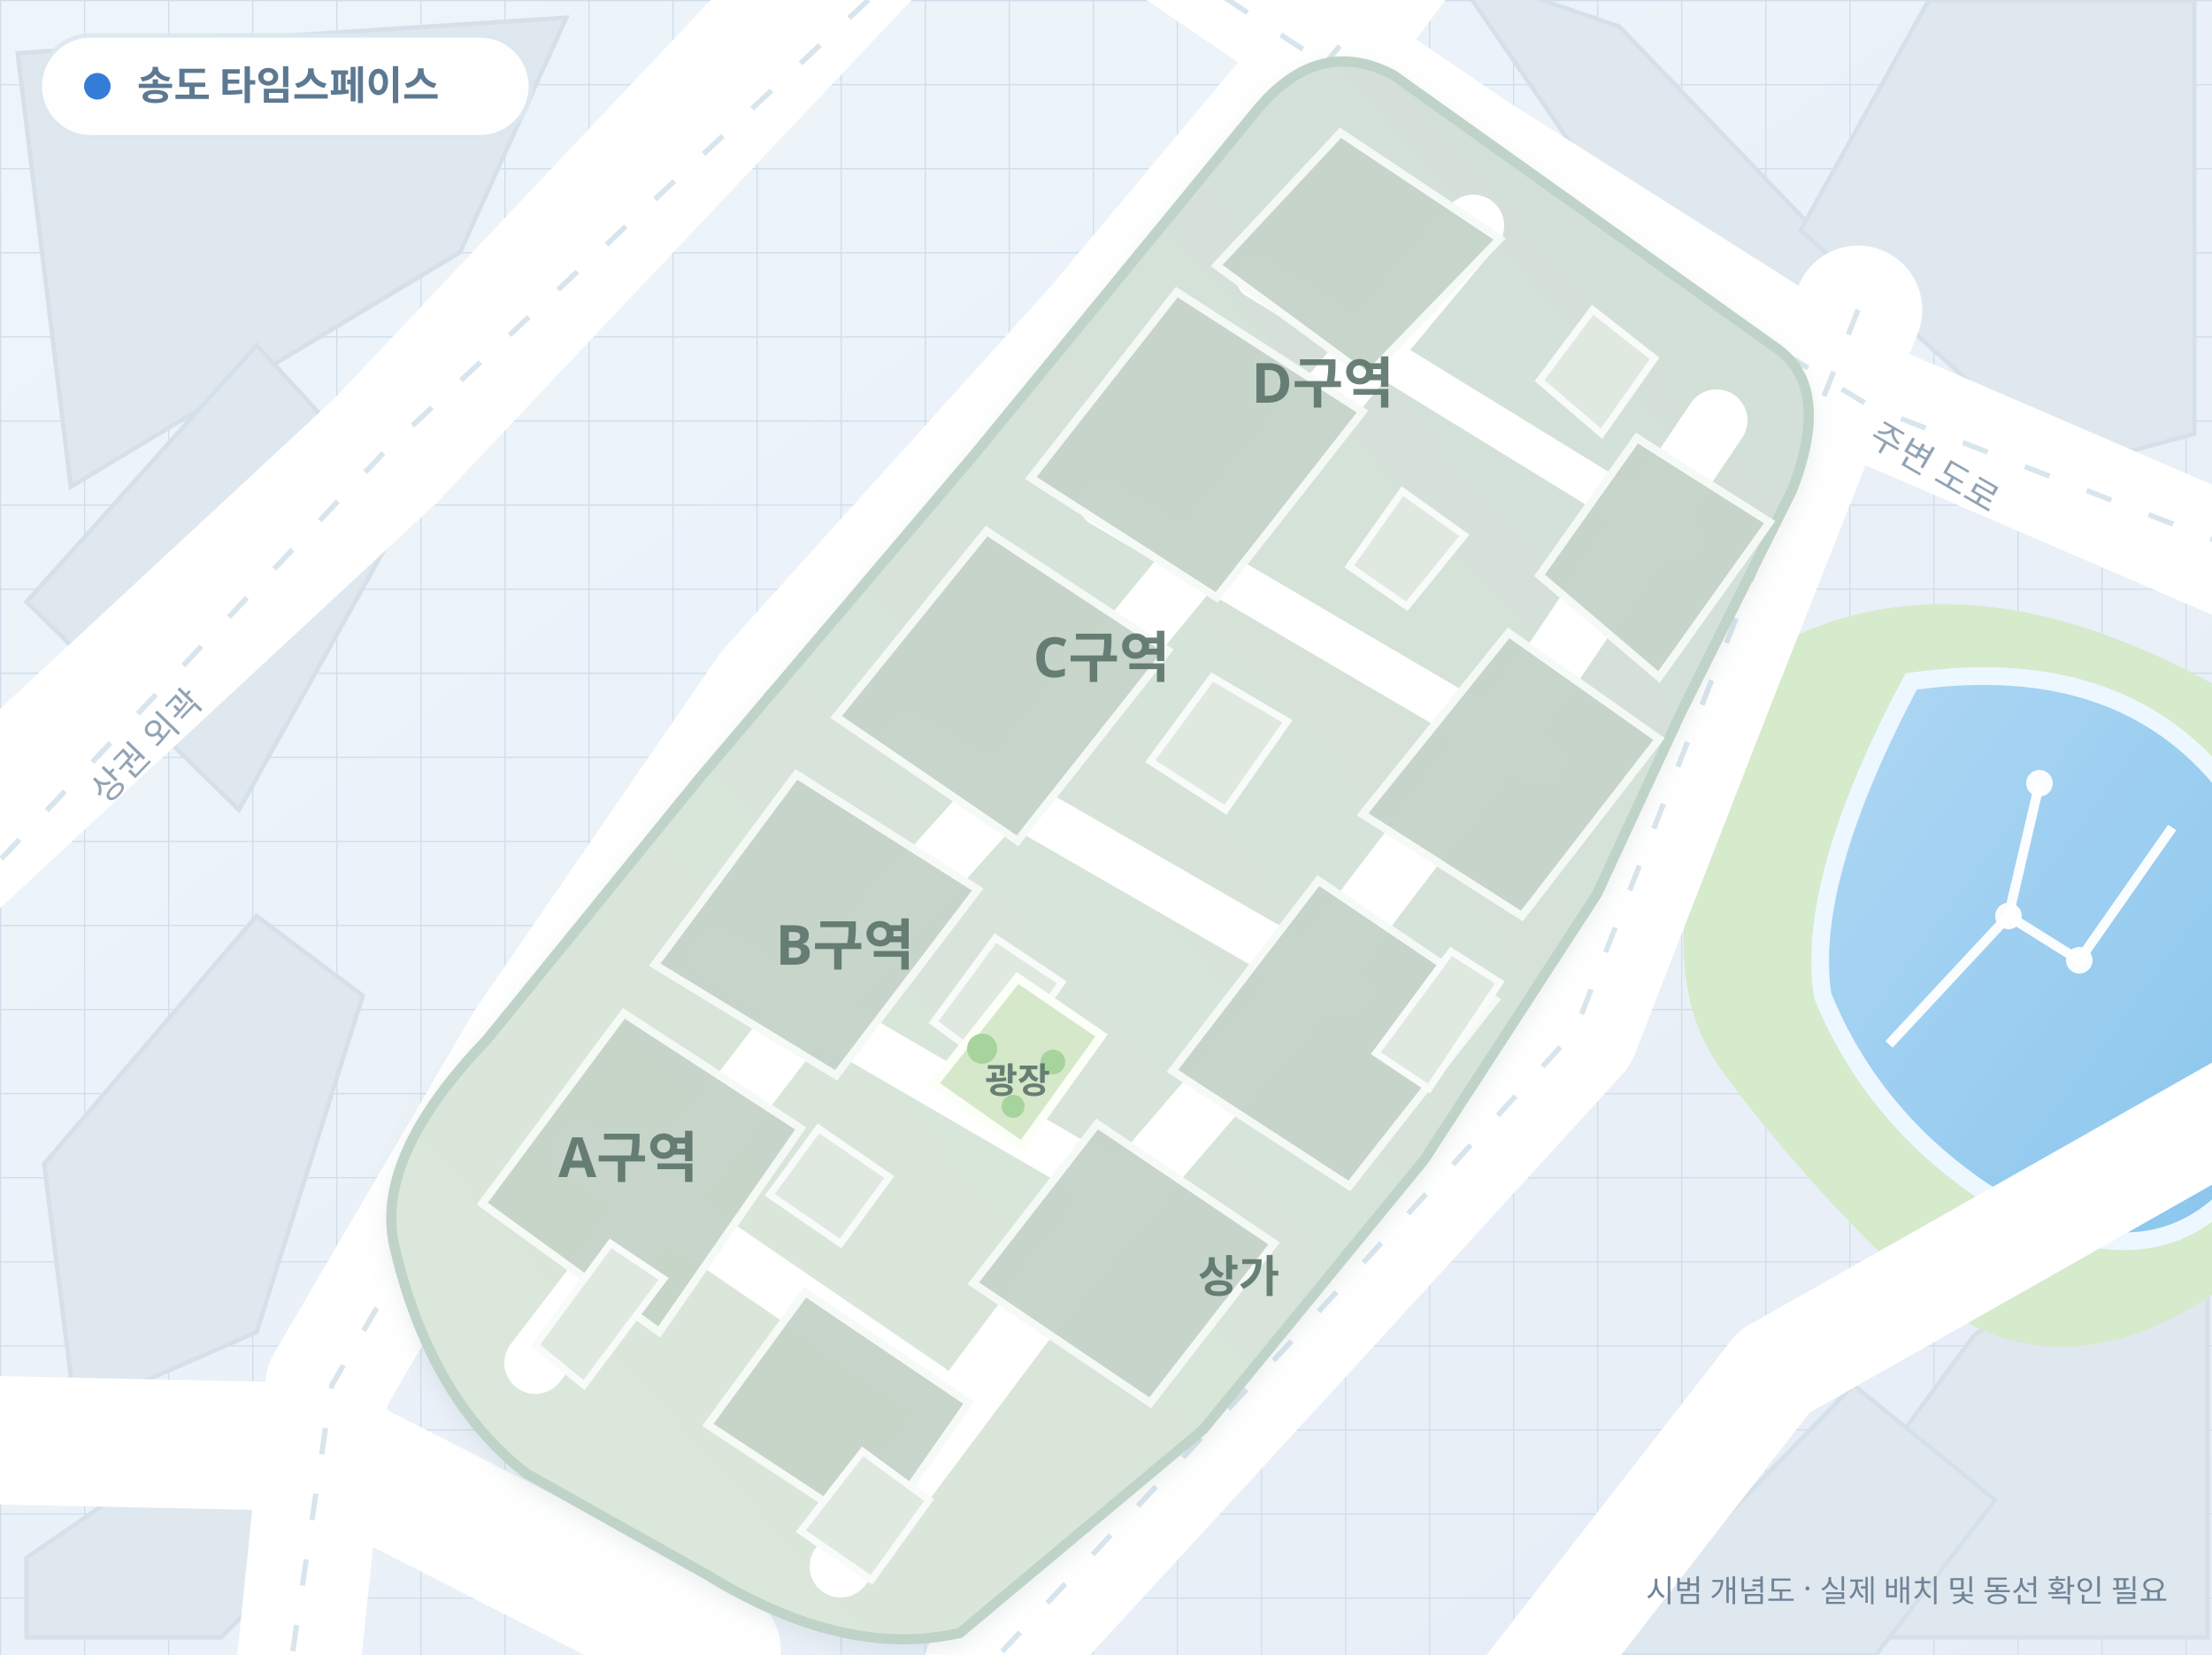
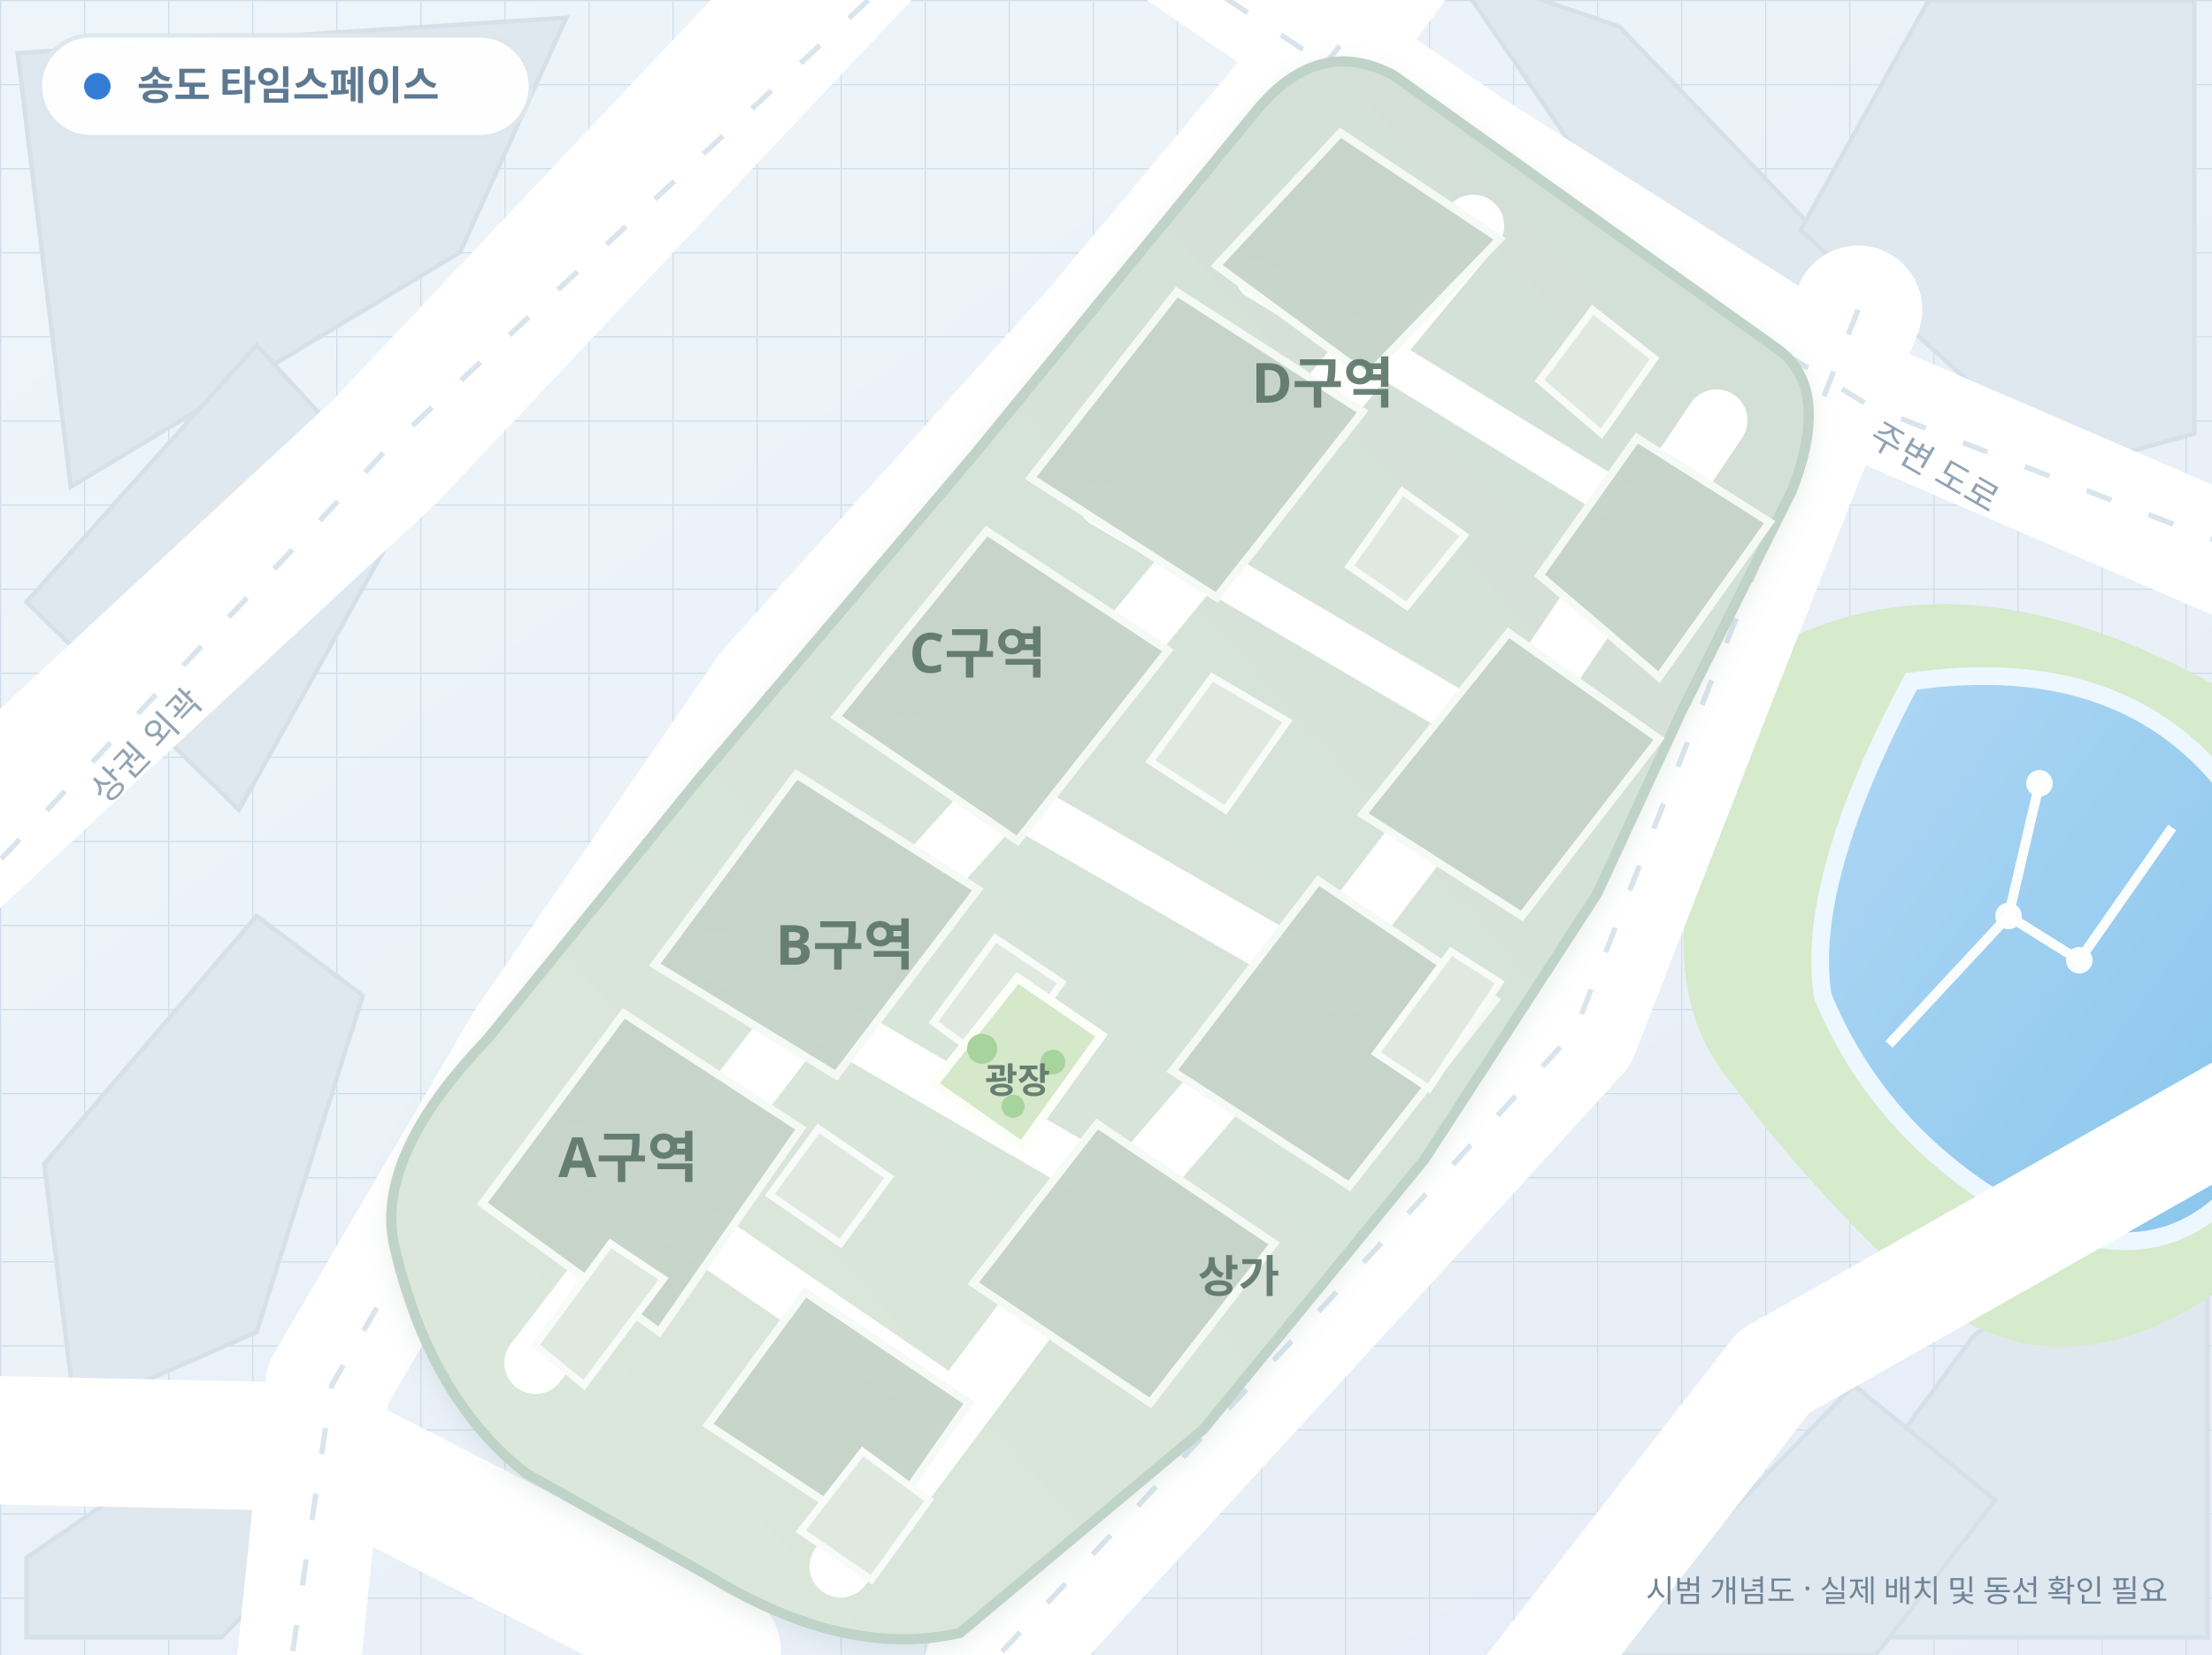
<svg xmlns="http://www.w3.org/2000/svg" viewBox="0 0 500 374" role="img" aria-label="송도 타임스페이스 시범 상권 개념 안내도">
  <defs>
    <pattern id="itdaGrid" width="19" height="19" patternUnits="userSpaceOnUse">
      <path d="M19 0H0V19" fill="none" stroke="#cfdeea" stroke-width="0.55" />
    </pattern>
    <linearGradient id="itdaGround" x1="0" y1="0" x2="1" y2="1">
      <stop stop-color="#eef5fa" />
      <stop offset="1" stop-color="#e6edf6" />
    </linearGradient>
    <linearGradient id="itdaDistrict" x1="0" y1="1" x2="1" y2="0">
      <stop stop-color="#dce8da" />
      <stop offset="1" stop-color="#d2dfd7" />
    </linearGradient>
    <linearGradient id="itdaWater" x1="0" y1="0" x2="1" y2="1">
      <stop stop-color="#afd7f4" />
      <stop offset="1" stop-color="#8ac6ec" />
    </linearGradient>
    <filter id="itdaShadow" x="-15%" y="-15%" width="130%" height="135%">
      <feDropShadow dx="0" dy="1.8" stdDeviation="2.5" flood-color="#839d9d" flood-opacity=".15" />
    </filter>
  </defs>
  <rect width="500" height="374" fill="url(#itdaGround)" />
  <rect width="500" height="374" fill="url(#itdaGrid)" />
  <g fill="#e0e8ef" stroke="#d6e0e9" stroke-width="1">
    <path d="M4 12L128 4 104 57 16 110Z" />
    <path d="M6 136L58 78 92 115 54 183Z" />
    <path d="M10 263L58 207 82 225 58 301 17 319Z" />
    <path d="M6 352L63 313 80 340 50 370H6Z" />
    <path d="M328 -7L366 6 415 57 389 82Z" />
    <path d="M436 0H496V98L467 106 407 52Z" />
    <path d="M446 302L499 261V370H396Z" />
    <path d="M386 347L419 313 451 339 424 374H360Z" />
  </g>
  <path d="M403 145Q445 124 501 155V292Q461 319 429 287Q407 266 390 243Q366 212 403 145Z" fill="#d6eacc" />
  <path d="M432 154Q481 147 505 180V269Q484 292 448 269Q423 252 412 225Q408 199 432 154Z" fill="url(#itdaWater)" stroke="#edf7ff" stroke-width="4" />
  <path d="M427 236L454 207L470 217L491 187M454 207L461 177" fill="none" stroke="#ffffff" stroke-width="2.2" opacity=".95" />
  <g fill="#fff" opacity=".95">
    <circle cx="454" cy="207" r="3" />
    <circle cx="470" cy="217" r="3" />
    <circle cx="461" cy="177" r="3" />
  </g>
  <g fill="none" stroke="#ffffff" stroke-linejoin="round" stroke-linecap="round">
    <path d="M-24 205L87 102L207 -25" stroke-width="33" />
    <path d="M64 410L74 313L119 236L174 156L248 74L304 7L328 -25" stroke-width="28" />
    <path d="M245 -26L333 34L423 91L525 135" stroke-width="27" />
    <path d="M420 70L386 156L356 233L292 303L223 378" stroke-width="29" />
    <path d="M-24 325L72 327L162 373" stroke-width="29" />
    <path d="M338 391L401 310L514 246" stroke-width="24" />
  </g>
  <g fill="none" stroke="#d0dee9" stroke-width="1.2" stroke-dasharray="6 9" opacity=".8">
    <path d="M-10 205L87 102L207 -10" />
    <path d="M64 388L75 313L120 236L174 156L249 75L304 9" />
    <path d="M252 -17L332 36L423 92L503 123" />
    <path d="M420 70L386 156L356 233L292 303L223 377" />
  </g>
  <path d="M89 281Q85 261 110 235L158 176L220 103L284 25Q298 8 315 17L402 79Q414 88 405 111L380 161L361 202L322 262L272 323L217 369Q191 375 160 356L119 333Q97 316 89 281Z" fill="url(#itdaDistrict)" stroke="#c0d3c8" stroke-width="2.3" filter="url(#itdaShadow)" />
  <g fill="none" stroke="#ffffff" stroke-linejoin="round" stroke-linecap="round">
    <path d="M121 308L180 231L233 172L279 116L333 51" stroke-width="14" />
    <path d="M190 354L241 286L296 222L351 150L388 95" stroke-width="14" />
    <path d="M131 260L210 314" stroke-width="12" />
    <path d="M162 216L255 270" stroke-width="11" />
    <path d="M205 167L304 224" stroke-width="11" />
    <path d="M249 114L348 172" stroke-width="10" />
    <path d="M284 63L380 122" stroke-width="9" />
  </g>
  <g stroke="#f6faf7" stroke-width="1.8" fill="#c7d4c9" opacity=".98">
    <path d="M109 272L141 229L181 255L149 301Z" />
    <path d="M148 218L180 175L221 201L189 243Z" />
    <path d="M189 162L223 120L264 147L230 190Z" />
    <path d="M233 108L266 66L308 93L275 135Z" />
    <path d="M275 60L303 30L339 54L309 85Z" />
    <path d="M160 322L182 292L219 317L198 347Z" />
    <path d="M220 290L248 254L288 281L260 317Z" />
    <path d="M265 242L298 199L338 226L305 268Z" />
    <path d="M308 184L341 143L375 167L344 207Z" />
    <path d="M348 130L370 99L400 118L375 153Z" />
  </g>
  <g fill="#dfe9e0" stroke="#f8fbf9" stroke-width="1.6">
    <path d="M121 304L138 281L150 289L132 313Z" />
    <path d="M174 270L185 255L201 266L190 281Z" />
    <path d="M211 231L225 212L240 222L226 242Z" />
    <path d="M260 172L274 153L291 163L277 183Z" />
    <path d="M305 128L317 111L331 121L318 137Z" />
    <path d="M348 86L360 70L374 81L362 98Z" />
    <path d="M181 346L195 328L210 339L197 357Z" />
    <path d="M311 238L328 215L339 222L323 246Z" />
  </g>
  <path d="M211 245L230 221L249 234L231 259Z" fill="#d5e8ca" stroke="#fcfff7" stroke-width="2" />
  <g fill="#a7d39c">
    <circle cx="222" cy="237" r="3.4" />
    <circle cx="238" cy="240" r="2.8" />
    <circle cx="229" cy="250" r="2.6" />
  </g>
  <g font-family="Pretendard, Noto Sans KR, sans-serif" font-size="12.5" font-weight="800" text-anchor="middle" fill="#5a7368" opacity=".9">
    <text x="142" y="266">A구역</text>
    <text x="191" y="218">B구역</text>
-     <text x="249" y="153">C구역</text>
+     <text x="221" y="152">C구역</text>
    <text x="299" y="91">D구역</text>
    <text x="280" y="292" font-size="10">상가</text>
    <text x="230" y="247" font-size="8">광장</text>
  </g>
  <g font-family="Pretendard, Noto Sans KR, sans-serif" fill="#91a3b4" font-size="8" letter-spacing=".2">
    <text x="24" y="182" transform="rotate(-46 24 182)">상권 외곽</text>
    <text x="422" y="100" transform="rotate(30 422 100)">주변 도로</text>
  </g>
  <g opacity=".95">
    <rect x="9" y="8" width="111" height="23" rx="11.5" fill="#ffffff" stroke="#dce7ef" />
    <circle cx="22" cy="19.5" r="3" fill="#2b78d6" />
    <text x="31" y="22.5" font-family="Pretendard, Noto Sans KR, sans-serif" font-size="9" font-weight="700" fill="#56738e">송도 타임스페이스</text>
  </g>
  <text x="490" y="362" text-anchor="end" font-family="Pretendard, Noto Sans KR, sans-serif" font-size="7" fill="#6f8498">시범 개념도 · 실제 배치 및 동선 확인 필요</text>
</svg>
